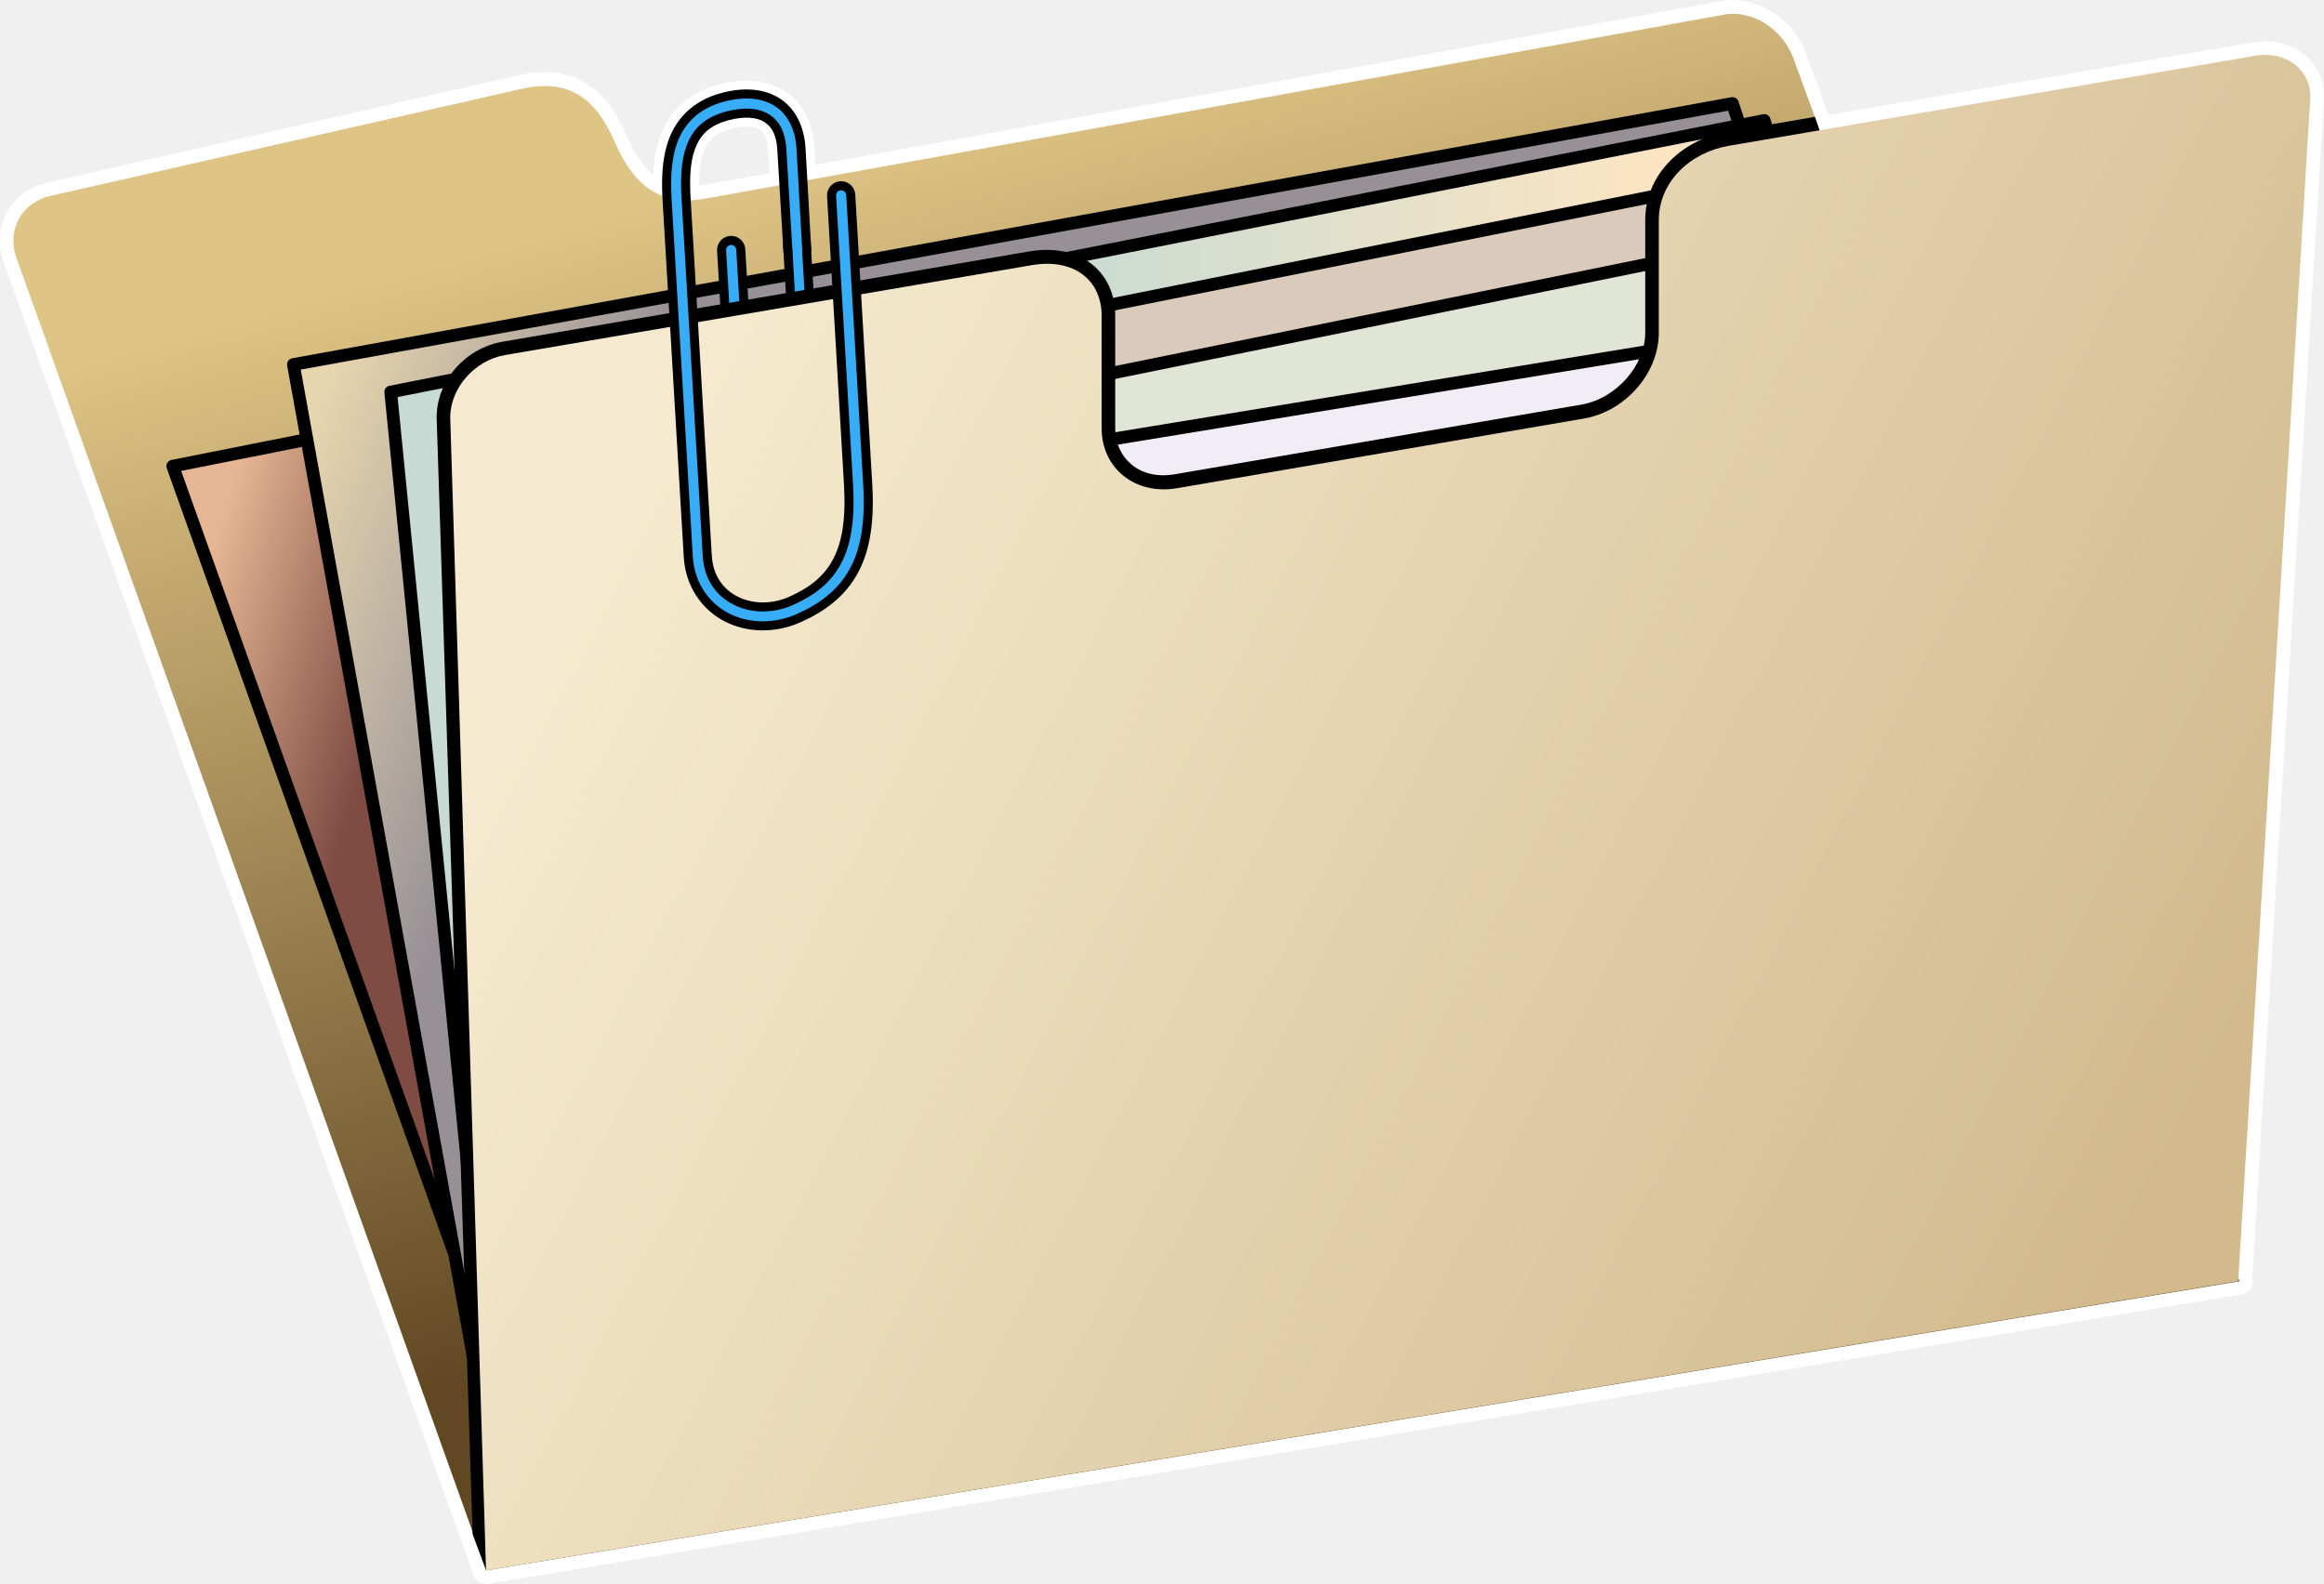
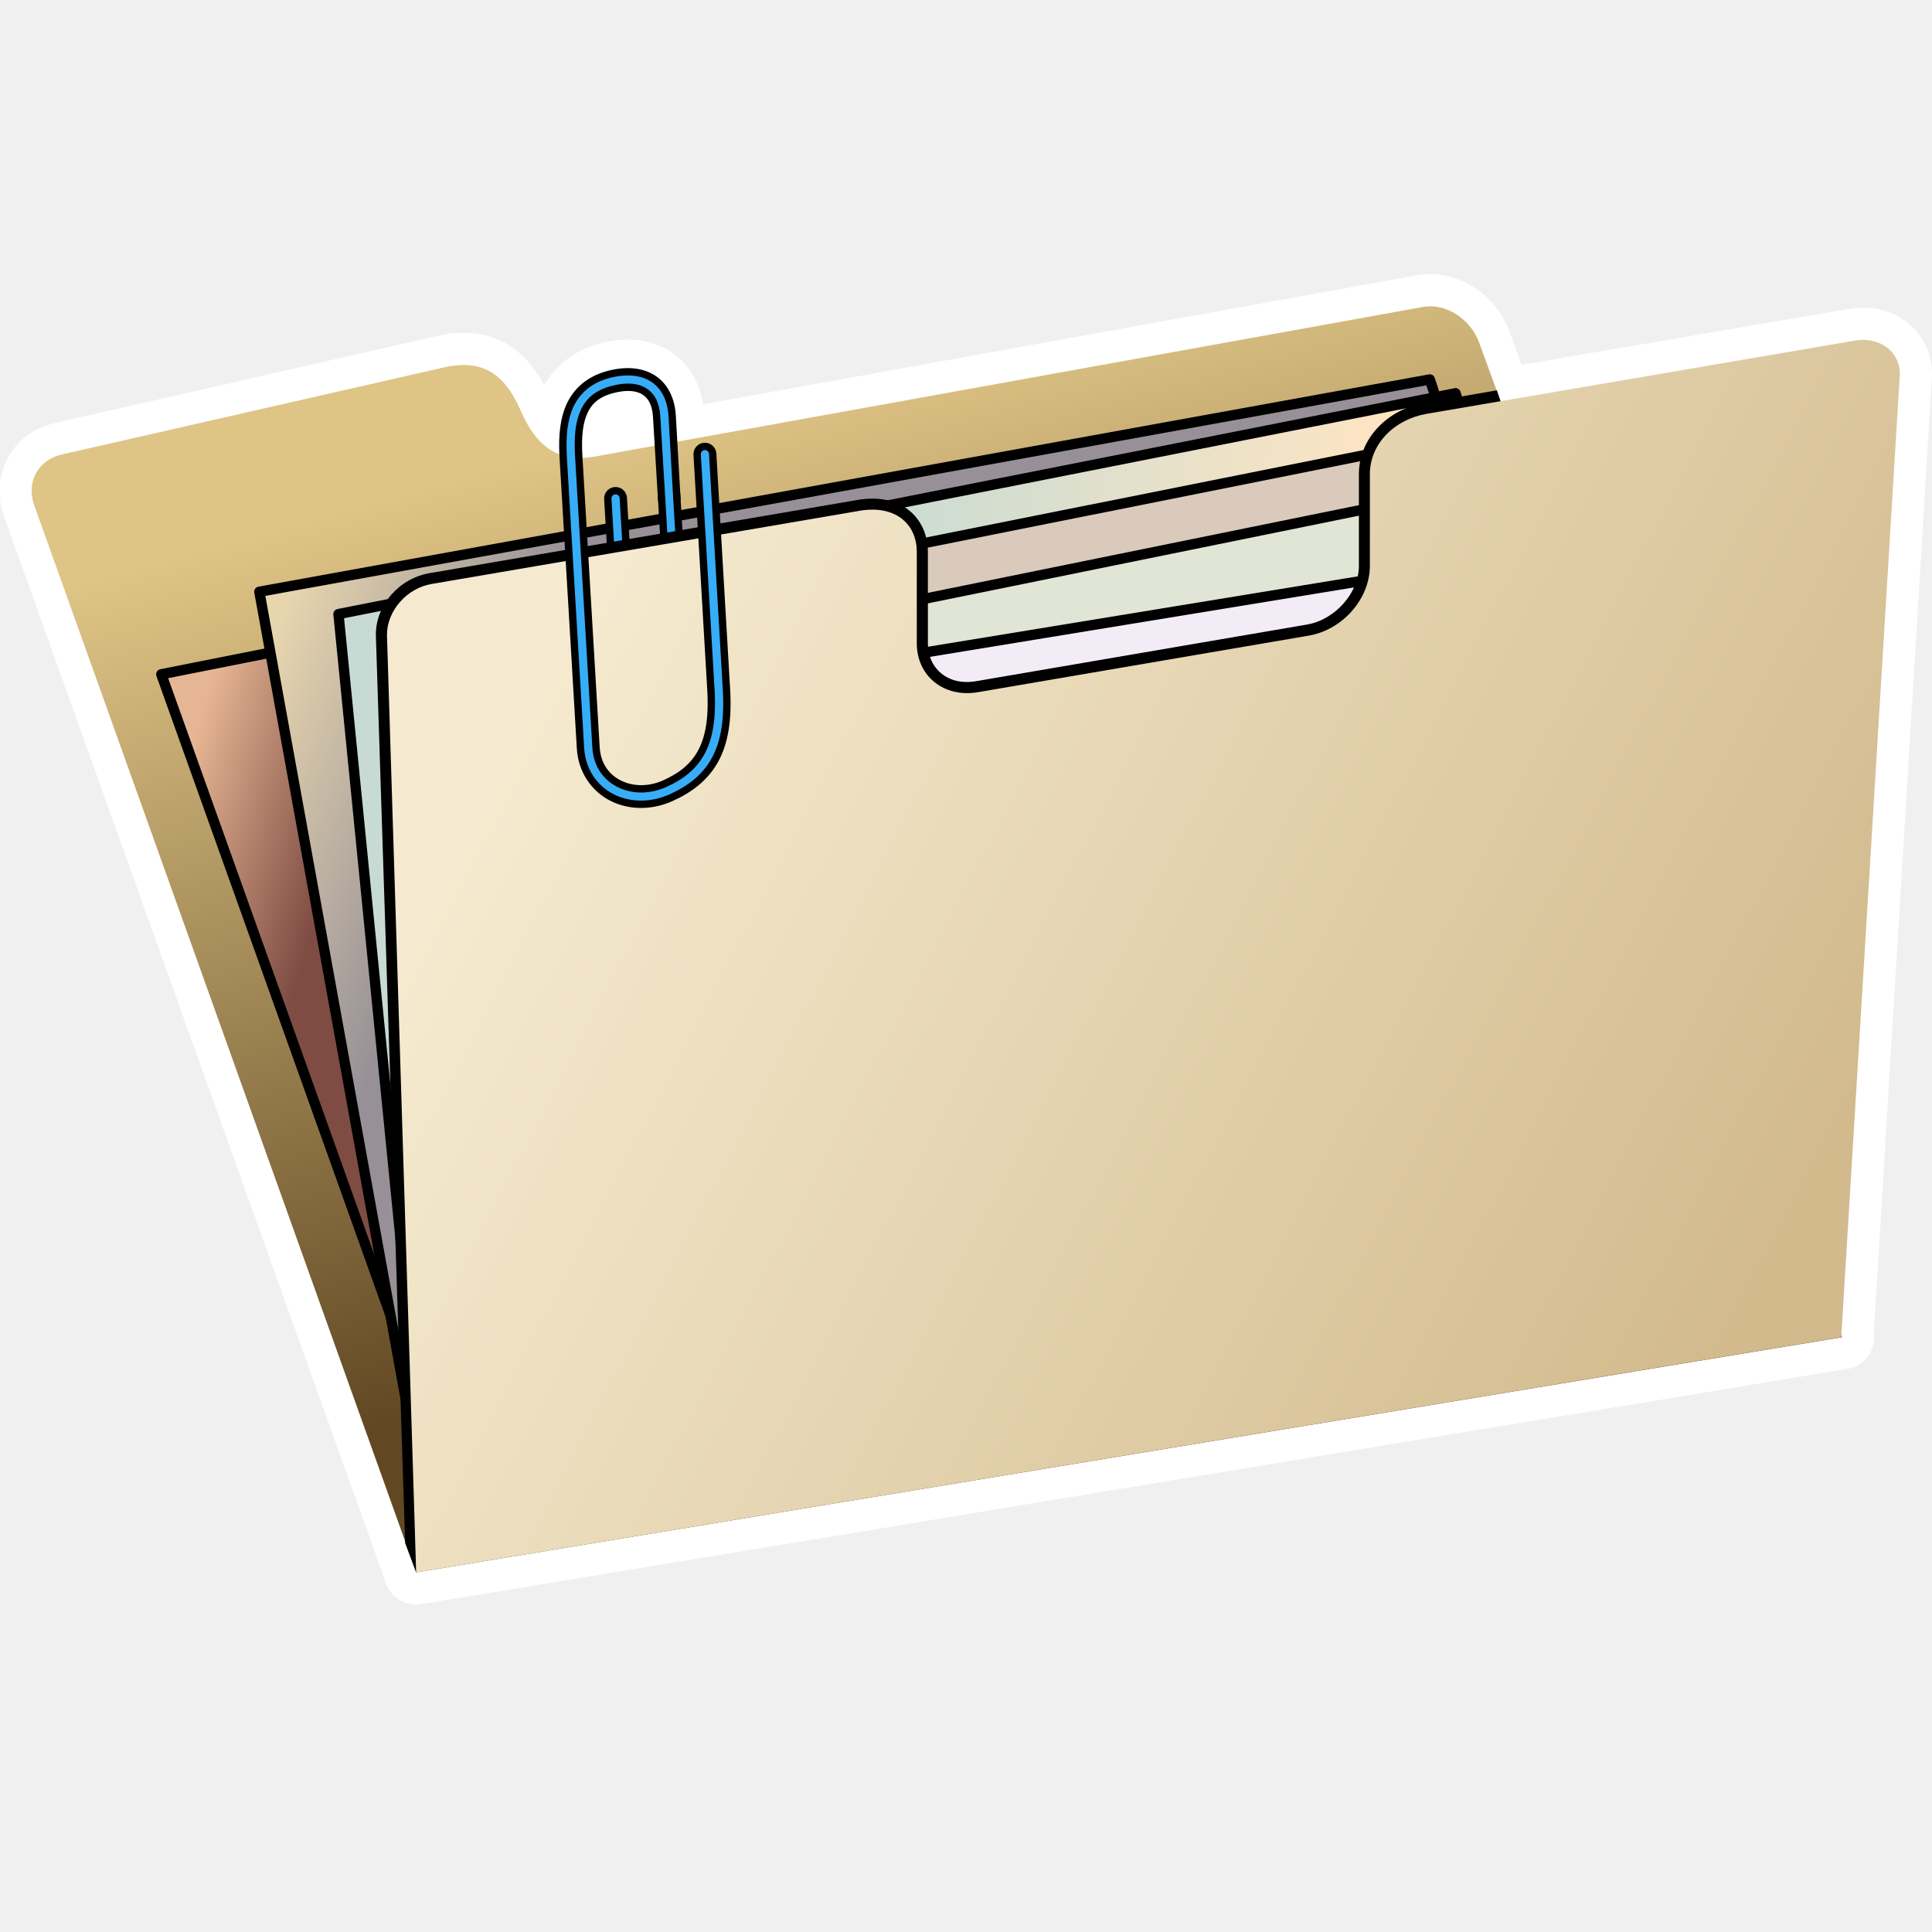
- <svg xmlns="http://www.w3.org/2000/svg" xmlns:xlink="http://www.w3.org/1999/xlink" width="12.847mm" height="8.756mm" viewBox="0 0 12.847 8.756" version="1.1" id="svg1" xml:space="preserve">
+ <svg xmlns="http://www.w3.org/2000/svg" xmlns:xlink="http://www.w3.org/1999/xlink" width="60mm" height="60mm" viewBox="0 0 60 60" version="1.1" id="svg1" xml:space="preserve">
  <defs id="defs1">
    <linearGradient id="linearGradient18">
      <stop style="stop-color:#dec485;stop-opacity:1;" offset="0" id="stop18" />
      <stop style="stop-color:#614823;stop-opacity:1;" offset="1" id="stop19" />
    </linearGradient>
    <linearGradient id="linearGradient16">
      <stop style="stop-color:#f5eacf;stop-opacity:1;" offset="0" id="stop16" />
      <stop style="stop-color:#d2ba8d;stop-opacity:1;" offset="1" id="stop17" />
    </linearGradient>
    <linearGradient id="linearGradient13">
      <stop style="stop-color:#c7dbd4;stop-opacity:1;" offset="0" id="stop13" />
      <stop style="stop-color:#ffe5c2;stop-opacity:1;" offset="1" id="stop14" />
    </linearGradient>
    <linearGradient id="linearGradient11">
      <stop style="stop-color:#e7d5ae;stop-opacity:1;" offset="0" id="stop11" />
      <stop style="stop-color:#979197;stop-opacity:1;" offset="1" id="stop12" />
    </linearGradient>
    <linearGradient id="linearGradient9">
      <stop style="stop-color:#7e4c43;stop-opacity:1;" offset="0" id="stop9" />
      <stop style="stop-color:#e6b694;stop-opacity:1;" offset="1" id="stop10" />
    </linearGradient>
    <clipPath clipPathUnits="userSpaceOnUse" id="clipPath6">
      <path id="path6" style="display:block;fill-rule:evenodd;stroke-width:1;stroke-linecap:round;stroke-linejoin:round" d="m 96.973,78.008 -0.957,0.699 -1.211,1.678 -7.088,7.088 c -1.404,-1.371 -3.952,-3.931 -3.952,-3.931 -1.09,-1.09 -1.295,-2.016 -1.414,-2.836 -0.06,-0.41 -0.095,-0.795 -0.211,-1.156 -0.116,-0.361 -0.321,-0.694 -0.701,-0.973 -0.552,-0.403 -1.4,-0.54 -2.131,-0.561 -0.365,-0.01 -0.7,0.011 -0.957,0.051 -0.128,0.02 -0.236,0.043 -0.324,0.074 -0.044,0.016 -0.085,0.033 -0.121,0.057 -0.037,0.024 -0.077,0.055 -0.1,0.119 -0.024,0.066 -0.019,0.144 0.006,0.203 0.025,0.059 0.063,0.105 0.107,0.148 0.089,0.087 0.209,0.166 0.359,0.254 0.297,0.175 0.712,0.384 1.176,0.658 0.475,0.34 0.72,1.028 0.322,1.682 -0.229,0.377 -0.436,0.604 -0.662,0.738 -0.219,0.129 -0.474,0.175 -0.816,0.172 -0.456,-0.273 -0.883,-0.56 -1.228,-0.758 -0.179,-0.103 -0.337,-0.182 -0.479,-0.226 -0.071,-0.022 -0.139,-0.036 -0.209,-0.033 -0.071,0.003 -0.149,0.029 -0.205,0.086 -0.08,0.08 -0.08,0.176 -0.072,0.262 0.009,0.086 0.033,0.18 0.07,0.283 0.074,0.206 0.197,0.452 0.349,0.713 0.305,0.521 0.725,1.085 1.123,1.406 0.743,0.598 1.387,0.509 2.018,0.488 0.631,-0.021 1.278,0.014 2.248,0.848 1.6,1.375 2.776,2.588 4.129,3.905 l -0.278,0.278 -0.431,-0.434 c -0.371,-0.371 -0.929,-0.287 -1.223,0.006 -0.314,0.314 -0.459,0.682 -0.596,1.027 -0.137,0.345 -0.267,0.666 -0.529,0.928 -0.842,0.842 -2.338,1.381 -3.389,2.431 -0.388,0.388 -0.717,0.893 -1.123,1.299 -0.461,0.461 -1.144,0.625 -1.644,1.125 -0.368,0.368 -0.411,0.899 -0.291,1.393 0.12,0.494 0.4,0.97 0.727,1.297 0.327,0.327 0.801,0.606 1.294,0.727 0.431,0.105 0.862,-0.003 1.217,-0.256 l 0.07,0.068 0.105,-0.105 c 0.5,-0.5 0.666,-1.182 1.127,-1.642 0.406,-0.406 0.909,-0.735 1.297,-1.123 1.051,-1.051 1.591,-2.549 2.433,-3.391 0.262,-0.262 0.581,-0.392 0.926,-0.529 0.345,-0.137 0.716,-0.282 1.029,-0.596 0.293,-0.293 0.375,-0.852 0.004,-1.223 l -0.432,-0.431 0.282,-0.282 c 1.708,1.674 4.37,4.354 4.37,4.354 a 0.15,0.15 0 0 0 0.002,0 c 1.09,1.09 1.293,2.016 1.412,2.836 0.06,0.41 0.095,0.796 0.211,1.157 0.116,0.361 0.321,0.697 0.701,0.975 0.552,0.403 1.4,0.538 2.131,0.559 0.365,0.01 0.7,-0.009 0.957,-0.049 0.128,-0.02 0.238,-0.045 0.326,-0.076 0.044,-0.016 0.082,-0.033 0.119,-0.057 0.037,-0.024 0.079,-0.056 0.102,-0.119 0.024,-0.066 0.017,-0.144 -0.008,-0.203 -0.025,-0.059 -0.062,-0.105 -0.107,-0.148 -0.089,-0.087 -0.21,-0.165 -0.36,-0.254 -0.296,-0.175 -0.712,-0.383 -1.176,-0.656 l -0.002,-0.002 c -0.473,-0.341 -0.717,-1.028 -0.32,-1.682 0.229,-0.377 0.436,-0.605 0.662,-0.738 0.218,-0.129 0.474,-0.174 0.814,-0.172 0.457,0.274 0.887,0.559 1.232,0.758 0.179,0.103 0.335,0.182 0.477,0.226 0.071,0.022 0.138,0.037 0.209,0.034 0.071,-0.003 0.149,-0.03 0.205,-0.086 0.08,-0.08 0.081,-0.175 0.072,-0.261 -0.009,-0.086 -0.033,-0.178 -0.07,-0.281 -0.074,-0.206 -0.197,-0.455 -0.35,-0.715 C 97.923,94.59 97.504,94.026 97.106,93.705 96.363,93.107 95.719,93.196 95.088,93.217 94.457,93.237 93.81,93.203 92.84,92.369 91.345,91.085 89.804,89.525 88.292,88.04 l 7.083,-7.084 1.678,-1.211 0.699,-0.955 z m -17.676,0.311 c 0.697,0.02 1.508,0.169 1.963,0.502 0.331,0.242 0.492,0.507 0.594,0.824 0.102,0.317 0.138,0.687 0.199,1.106 0.122,0.838 0.36,1.868 1.498,3.006 0,0 2.545,2.554 3.953,3.929 l -1.251,1.251 c -1.351,-1.315 -2.534,-2.535 -4.146,-3.92 -1.02,-0.876 -1.799,-0.943 -2.453,-0.922 -0.654,0.022 -1.151,0.117 -1.821,-0.422 -0.342,-0.275 -0.759,-0.825 -1.051,-1.322 -0.146,-0.249 -0.262,-0.486 -0.326,-0.664 -0.032,-0.089 -0.05,-0.165 -0.055,-0.211 -9.9e-4,-0.01 -2.78e-4,-0.01 0,-0.016 -0.002,1.9e-5 -0.006,-0.002 -0.008,-0.002 -0.018,7.94e-4 -0.011,0.001 -0.008,-0.002 0.021,-0.021 0.017,-0.018 0.015,0.004 0.02,-2.49e-4 0.053,0.002 0.099,0.016 0.1,0.031 0.246,0.103 0.417,0.201 0.341,0.196 0.786,0.496 1.271,0.783 a 0.15,0.15 0 0 0 0.074,0.02 c 0.392,0.007 0.716,-0.048 1.002,-0.217 0.286,-0.169 0.523,-0.442 0.765,-0.842 0.476,-0.783 0.191,-1.656 -0.403,-2.082 a 0.15,0.15 0 0 0 -0.011,-0.008 c -0.48,-0.284 -0.904,-0.497 -1.188,-0.664 -0.142,-0.084 -0.247,-0.158 -0.301,-0.211 -0.012,-0.012 -0.011,-0.015 -0.018,-0.024 0.006,-0.002 0.006,-0.003 0.013,-0.006 0.059,-0.021 0.154,-0.044 0.27,-0.063 0.232,-0.036 0.554,-0.055 0.902,-0.045 z m 17.644,0.084 0.416,0.416 -0.519,0.711 -1.658,1.197 -7.102,7.103 c -0.049,-0.048 -0.099,-0.098 -0.148,-0.146 l 7.104,-7.103 1.197,-1.658 z m -9.224,9.493 c 0.049,0.048 0.1,0.098 0.149,0.146 l -1.25,1.25 c -0.045,-0.044 -0.105,-0.104 -0.149,-0.146 z m 0.362,0.356 c 1.511,1.484 3.056,3.049 4.565,4.345 1.02,0.876 1.799,0.941 2.453,0.92 0.654,-0.022 1.151,-0.117 1.821,0.422 0.342,0.275 0.759,0.825 1.051,1.322 0.146,0.249 0.262,0.487 0.326,0.666 0.032,0.089 0.05,0.163 0.055,0.209 0.001,0.011 3.97e-4,0.012 0,0.018 0.002,-10e-7 0.006,0.002 0.008,0.002 0.018,-8.73e-4 0.012,-0.003 0.008,0 -0.02,0.02 -0.017,0.017 -0.016,-0.002 -0.02,1.3e-5 -0.053,-0.004 -0.099,-0.018 -0.1,-0.031 -0.245,-0.104 -0.416,-0.202 -0.341,-0.196 -0.787,-0.493 -1.272,-0.781 a 0.15,0.15 0 0 0 -0.074,-0.022 c -0.392,-0.007 -0.716,0.05 -1.001,0.219 -0.286,0.169 -0.523,0.441 -0.766,0.84 -0.476,0.783 -0.191,1.656 0.403,2.082 a 0.15,0.15 0 0 0 0.011,0.008 c 0.48,0.284 0.904,0.498 1.188,0.666 0.142,0.084 0.247,0.157 0.301,0.209 0.012,0.012 0.011,0.015 0.018,0.023 -0.006,0.002 -0.006,0.004 -0.013,0.006 -0.059,0.021 -0.154,0.044 -0.27,0.063 -0.232,0.036 -0.554,0.056 -0.902,0.047 -0.697,-0.02 -1.508,-0.169 -1.963,-0.502 -0.331,-0.242 -0.492,-0.507 -0.594,-0.824 -0.102,-0.317 -0.138,-0.688 -0.199,-1.107 -0.122,-0.838 -0.36,-1.866 -1.498,-3.004 0,0 -2.659,-2.678 -4.371,-4.356 z m -3.384,0.797 c 0.147,-0.01 0.303,0.033 0.426,0.156 l 0.642,0.644 0.492,-0.492 c 0.044,0.042 0.103,0.102 0.149,0.146 l -0.492,0.492 0.643,0.644 c 0.245,0.245 0.171,0.624 -0.004,0.799 -0.263,0.263 -0.583,0.392 -0.928,0.529 -0.345,0.137 -0.714,0.281 -1.027,0.594 -0.919,0.919 -1.449,2.406 -2.433,3.39 -0.355,0.355 -0.862,0.688 -1.297,1.123 -0.534,0.534 -0.706,1.222 -1.127,1.642 -0.275,0.275 -0.678,0.32 -1.109,0.215 -0.431,-0.105 -0.871,-0.366 -1.154,-0.649 -0.283,-0.283 -0.541,-0.723 -0.646,-1.154 -0.105,-0.431 -0.063,-0.834 0.213,-1.109 0.421,-0.421 1.108,-0.593 1.642,-1.127 0.435,-0.435 0.768,-0.942 1.123,-1.297 0.984,-0.984 2.472,-1.515 3.39,-2.433 0.313,-0.313 0.459,-0.682 0.596,-1.027 0.137,-0.345 0.267,-0.665 0.529,-0.928 0.088,-0.088 0.226,-0.15 0.373,-0.16 z" />
    </clipPath>
-     <linearGradient xlink:href="#linearGradient9" id="linearGradient10" x1="83.069" y1="82.692" x2="81.971" y2="82.368" gradientUnits="userSpaceOnUse" />
-     <linearGradient xlink:href="#linearGradient11" id="linearGradient12" x1="82.448" y1="81.928" x2="84.007" y2="82.524" gradientUnits="userSpaceOnUse" />
-     <linearGradient xlink:href="#linearGradient13" id="linearGradient14" x1="86.447" y1="80.899" x2="90.087" y2="80.946" gradientUnits="userSpaceOnUse" />
-     <linearGradient xlink:href="#linearGradient16" id="linearGradient17" x1="84.368" y1="82.132" x2="92.546" y2="86.389" gradientUnits="userSpaceOnUse" />
-     <linearGradient xlink:href="#linearGradient18" id="linearGradient19" x1="82.081" y1="81.294" x2="83.699" y2="87.152" gradientUnits="userSpaceOnUse" />
+     <linearGradient xlink:href="#linearGradient9" id="linearGradient10" x1="83.069" y1="82.692" x2="81.971" y2="82.368" gradientUnits="userSpaceOnUse" gradientTransform="matrix(4.569077,0,0,4.569077,-287.5773,-275.0728)" />
+     <linearGradient xlink:href="#linearGradient11" id="linearGradient12" x1="82.448" y1="81.928" x2="84.007" y2="82.524" gradientUnits="userSpaceOnUse" gradientTransform="matrix(4.569077,0,0,4.569077,-287.5773,-275.0728)" />
+     <linearGradient xlink:href="#linearGradient13" id="linearGradient14" x1="86.447" y1="80.899" x2="90.087" y2="80.946" gradientUnits="userSpaceOnUse" gradientTransform="matrix(4.569077,0,0,4.569077,-287.5773,-275.0728)" />
+     <linearGradient xlink:href="#linearGradient16" id="linearGradient17" x1="84.368" y1="82.132" x2="92.546" y2="86.389" gradientUnits="userSpaceOnUse" gradientTransform="matrix(4.569077,0,0,4.569077,-287.5773,-275.0728)" />
+     <linearGradient xlink:href="#linearGradient18" id="linearGradient19" x1="82.081" y1="81.294" x2="83.699" y2="87.152" gradientUnits="userSpaceOnUse" gradientTransform="matrix(4.569077,0,0,4.569077,-287.5773,-275.0728)" />
  </defs>
-   <g id="layer1" transform="translate(-80.72118,-79.60505)">
-     <path id="rect9-1-8" style="fill:#dec485;fill-opacity:1;stroke:#ffffff;stroke-width:0.15;stroke-linecap:round;stroke-linejoin:round;stroke-miterlimit:0" d="M 90.31 79.681 C 90.29 79.68 90.271 79.681 90.251 79.685 L 85.159 80.605 L 85.148 80.424 C 85.142 80.311 85.096 80.22 85.015 80.17 C 84.935 80.12 84.83 80.113 84.713 80.145 C 84.566 80.184 84.481 80.278 84.441 80.385 C 84.404 80.486 84.403 80.596 84.408 80.695 C 84.293 80.661 84.197 80.569 84.121 80.394 C 84.001 80.117 83.844 80.05 83.622 80.09 L 81 80.688 C 80.843 80.723 80.755 80.871 80.813 81.032 L 83.408 88.283 L 83.408 88.286 L 83.409 88.286 L 93.1 86.687 L 93.096 86.674 L 93.492 80.154 C 93.502 79.992 93.358 79.884 93.19 79.913 L 90.779 80.325 L 90.634 79.926 C 90.583 79.788 90.449 79.685 90.31 79.681 z M 84.84 80.23 C 84.89 80.229 84.929 80.239 84.959 80.258 C 85.007 80.287 85.038 80.341 85.043 80.43 L 85.055 80.624 L 84.626 80.701 C 84.587 80.708 84.55 80.71 84.514 80.709 L 84.514 80.705 C 84.508 80.607 84.509 80.504 84.539 80.422 C 84.569 80.34 84.622 80.277 84.74 80.246 C 84.777 80.236 84.811 80.231 84.84 80.23 z " transform="translate(1.6666669e-7)" />
-     <path id="rect9-1" style="fill:url(#linearGradient19);fill-opacity:1;stroke:none;stroke-width:0.15;stroke-linecap:round;stroke-linejoin:round;stroke-miterlimit:0" d="m 81,80.688 c -0.156,0.036 -0.245,0.184 -0.187,0.345 l 2.597,7.253 9.691,-1.598 -2.466,-6.761 c -0.058,-0.158 -0.225,-0.27 -0.383,-0.241 l -5.625,1.016 c -0.217,0.039 -0.385,-0.03 -0.505,-0.307 -0.12,-0.277 -0.277,-0.344 -0.499,-0.303 z" transform="translate(1.6666669e-7)" />
+   <g id="layer1" transform="translate(-80.59844,-79.48034)">
+     <path id="rect9-1-8" style="fill:#dec485;fill-opacity:1;stroke:#ffffff;stroke-width:2;stroke-linecap:round;stroke-linejoin:round;stroke-miterlimit:0;stroke-dasharray:none" d="m 125.057,88.994 c -0.09,-0.003 -0.181,0.003 -0.272,0.019 l -23.267,4.205 -0.047,-0.829 c -0.03,-0.513 -0.241,-0.931 -0.607,-1.159 -0.366,-0.228 -0.849,-0.259 -1.384,-0.116 -0.669,0.179 -1.06,0.609 -1.24,1.098 -0.169,0.461 -0.176,0.967 -0.153,1.417 C 97.563,93.473 97.127,93.055 96.778,92.252 96.228,90.986 95.513,90.681 94.497,90.866 l -11.98,2.729 c -0.715,0.163 -1.118,0.839 -0.855,1.575 l 11.86,33.127 v 0.014 h 0.005 l 44.278,-7.303 -0.021,-0.061 1.813,-29.788 c 0.045,-0.741 -0.616,-1.236 -1.381,-1.105 l -11.017,1.884 -0.663,-1.82 c -0.231,-0.633 -0.845,-1.104 -1.478,-1.124 z m -24.993,2.512 c 0.226,-0.006 0.407,0.04 0.543,0.125 0.218,0.136 0.359,0.382 0.383,0.786 l 0.054,0.885 -1.957,0.354 c -0.18,0.032 -0.349,0.041 -0.515,0.038 v -0.019 c -0.027,-0.448 -0.022,-0.919 0.116,-1.294 0.138,-0.375 0.38,-0.661 0.918,-0.805 0.169,-0.045 0.322,-0.067 0.458,-0.071 z" />
+     <path id="rect9-1" style="fill:url(#linearGradient19);fill-opacity:1;stroke:none;stroke-width:0.685;stroke-linecap:round;stroke-linejoin:round;stroke-miterlimit:0" d="m 82.517,93.595 c -0.715,0.163 -1.12,0.839 -0.856,1.576 l 11.865,33.141 44.277,-7.302 -11.269,-30.893 c -0.264,-0.723 -1.027,-1.234 -1.749,-1.103 L 99.087,93.656 C 98.095,93.835 97.328,93.518 96.778,92.252 96.228,90.986 95.514,90.682 94.497,90.866 Z" />
    <g id="path2" style="opacity:1">
      <g id="g2">
        <g id="path3" style="opacity:1" />
      </g>
    </g>
-     <path id="rect9-2-2" style="fill:url(#linearGradient10);stroke:#000000;stroke-width:0.07;stroke-linecap:round;stroke-linejoin:round;stroke-miterlimit:0;stroke-dasharray:none;stroke-opacity:1" d="m 81.676,82.182 2.058,5.753 8.95,-1.377 -2.456,-6.077 z" />
-     <path id="rect9-2-2-5" style="fill:url(#linearGradient12);stroke:#000000;stroke-width:0.07;stroke-linecap:round;stroke-linejoin:round;stroke-miterlimit:0;stroke-dasharray:none;stroke-opacity:1" d="m 82.343,81.62 1.157,6.385 8.95,-1.377 -2.152,-6.451 z" />
-     <path id="rect9-2-2-5-0" style="fill:url(#linearGradient14);stroke:#000000;stroke-width:0.07;stroke-linecap:round;stroke-linejoin:round;stroke-miterlimit:0;stroke-dasharray:none;stroke-opacity:1" d="m 82.881,81.772 0.619,6.233 8.95,-1.377 -1.976,-6.357 z" />
-     <path id="rect9-2-2-5-0-4" style="fill:#d9cabb;fill-opacity:1;stroke:#000000;stroke-width:0.07;stroke-linecap:round;stroke-linejoin:round;stroke-miterlimit:0;stroke-dasharray:none;stroke-opacity:1" d="m 83.454,81.971 0.046,6.034 8.95,-1.377 -1.777,-6.1 z" />
-     <path id="rect9-2-2-5-0-4-6" style="fill:#e0e5d6;fill-opacity:1;stroke:#000000;stroke-width:0.07;stroke-linecap:round;stroke-linejoin:round;stroke-miterlimit:0;stroke-dasharray:none;stroke-opacity:1" d="m 83.594,82.334 -0.094,5.671 8.95,-1.377 -1.707,-5.749 z" />
-     <path id="rect9-2" style="fill:#f2ecf7;fill-opacity:1;stroke:#000000;stroke-width:0.07;stroke-linecap:round;stroke-linejoin:round;stroke-miterlimit:0;stroke-dasharray:none;stroke-opacity:1" d="m 83.748,82.544 0.082,5.473 8.879,-1.447 0.561,-5.586 z" />
-     <path style="fill:#37adf7;stroke:#000000;stroke-width:0.05;stroke-linecap:round;stroke-linejoin:round;stroke-miterlimit:0;stroke-dasharray:none;stroke-opacity:1" d="m 85.075,80.958 0.081,1.395 c 0.005,0.083 -0.061,0.19 -0.135,0.223 -0.037,0.016 -0.062,0.013 -0.08,0.002 -0.018,-0.011 -0.033,-0.031 -0.035,-0.072 l -0.09,-1.523 c -0.002,-0.028 -0.026,-0.05 -0.055,-0.049 -0.029,0.001 -0.052,0.026 -0.051,0.055 l 0.09,1.523 c 0.004,0.067 0.035,0.125 0.086,0.156 0.051,0.031 0.116,0.033 0.178,0.006 0.123,-0.055 0.205,-0.191 0.197,-0.326 l -0.083,-1.396" id="path15" />
-     <path style="stroke-linejoin:round;stroke-miterlimit:0" d="m 90.754,80.251 -0.489,0.084 c -0.245,0.042 -0.449,0.234 -0.449,0.486 v 0.623 c -10e-7,0.182 -0.161,0.365 -0.354,0.398 l -2.248,0.385 c -0.096,0.016 -0.177,-0.005 -0.234,-0.051 -0.057,-0.046 -0.094,-0.116 -0.094,-0.207 v -0.621 c 10e-7,-0.116 -0.048,-0.222 -0.135,-0.287 -0.087,-0.065 -0.207,-0.089 -0.34,-0.066 L 83.5,81.494 c -0.205,0.035 -0.365,0.214 -0.365,0.418 -9e-6,6.67e-4 -9e-6,0.001 0,0.002 l 0.199,6.173 0.075,0.201 -0.124,-6.377 c 8.82e-4,-0.12 0.111,-0.245 0.24,-0.268 l 2.912,-0.498 c 0.103,-0.018 0.177,0.001 0.225,0.037 0.048,0.036 0.074,0.091 0.074,0.168 v 0.621 c 0,0.132 0.058,0.25 0.15,0.324 0.093,0.074 0.22,0.105 0.354,0.082 l 2.248,-0.385 c 0.268,-0.046 0.479,-0.282 0.479,-0.547 v -0.623 c 10e-7,-0.172 0.138,-0.306 0.324,-0.338 l 0.512,-0.089 z" id="rect9-5" />
-     <path id="rect9" style="opacity:1;fill:url(#linearGradient17);stroke:none;stroke-width:0.15;stroke-linecap:round;stroke-linejoin:round;stroke-miterlimit:0;stroke-opacity:1" d="m 83.512,81.568 c -0.167,0.029 -0.302,0.182 -0.302,0.345 l 0.198,6.373 9.686,-1.599 0.398,-6.533 c 0.01,-0.162 -0.135,-0.27 -0.302,-0.241 l -2.912,0.498 c -0.215,0.037 -0.387,0.2 -0.387,0.412 l 10e-7,0.622 c -10e-7,0.223 -0.185,0.435 -0.415,0.474 l -2.249,0.385 c -0.23,0.039 -0.416,-0.109 -0.416,-0.332 l -10e-7,-0.622 c 2e-6,-0.194 -0.151,-0.32 -0.387,-0.279 z" />
+     <path id="rect9-2-2" style="fill:url(#linearGradient10);stroke:#000000;stroke-width:0.32;stroke-linecap:round;stroke-linejoin:round;stroke-miterlimit:0;stroke-dasharray:none;stroke-opacity:1" d="m 85.607,100.421 9.401,26.287 40.891,-6.289 -11.22,-27.765 z" />
+     <path id="rect9-2-2-5" style="fill:url(#linearGradient12);stroke:#000000;stroke-width:0.32;stroke-linecap:round;stroke-linejoin:round;stroke-miterlimit:0;stroke-dasharray:none;stroke-opacity:1" d="m 88.653,97.857 5.288,29.172 40.891,-6.289 -9.83,-29.475 z" />
+     <path id="rect9-2-2-5-0" style="fill:url(#linearGradient14);stroke:#000000;stroke-width:0.32;stroke-linecap:round;stroke-linejoin:round;stroke-miterlimit:0;stroke-dasharray:none;stroke-opacity:1" d="m 91.11,98.551 2.83,28.478 40.891,-6.289 -9.029,-29.047 z" />
+     <path id="rect9-2-2-5-0-4" style="fill:#d9cabb;fill-opacity:1;stroke:#000000;stroke-width:0.32;stroke-linecap:round;stroke-linejoin:round;stroke-miterlimit:0;stroke-dasharray:none;stroke-opacity:1" d="m 93.728,99.459 0.212,27.57 40.891,-6.289 -8.121,-27.872 z" />
+     <path id="rect9-2-2-5-0-4-6" style="fill:#e0e5d6;fill-opacity:1;stroke:#000000;stroke-width:0.32;stroke-linecap:round;stroke-linejoin:round;stroke-miterlimit:0;stroke-dasharray:none;stroke-opacity:1" d="m 94.369,101.116 -0.429,25.913 40.891,-6.289 -7.8,-26.269 z" />
+     <path id="rect9-2" style="fill:#f2ecf7;fill-opacity:1;stroke:#000000;stroke-width:0.32;stroke-linecap:round;stroke-linejoin:round;stroke-miterlimit:0;stroke-dasharray:none;stroke-opacity:1" d="m 95.074,102.077 0.372,25.005 40.571,-6.61 2.564,-25.521 z" />
+     <path style="fill:#37adf7;stroke:#000000;stroke-width:0.228;stroke-linecap:round;stroke-linejoin:round;stroke-miterlimit:0;stroke-dasharray:none;stroke-opacity:1" d="m 101.138,94.831 0.371,6.376 c 0.022,0.377 -0.278,0.867 -0.616,1.017 -0.169,0.075 -0.285,0.059 -0.366,0.009 -0.081,-0.05 -0.149,-0.142 -0.161,-0.33 l -0.41,-6.961 c -0.01,-0.13 -0.12,-0.228 -0.25,-0.223 -0.133,0.005 -0.237,0.117 -0.232,0.25 l 0.41,6.961 c 0.018,0.308 0.161,0.57 0.393,0.714 0.232,0.144 0.531,0.152 0.812,0.027 0.561,-0.25 0.938,-0.874 0.901,-1.49 l -0.38,-6.376" id="path15" />
+     <path style="stroke-width:4.569;stroke-linejoin:round;stroke-miterlimit:0" d="m 127.085,91.602 -2.232,0.386 c -1.12,0.192 -2.053,1.068 -2.053,2.222 v 2.847 c -1e-5,0.831 -0.734,1.67 -1.615,1.82 l -10.271,1.758 c -0.441,0.075 -0.809,-0.022 -1.071,-0.232 -0.262,-0.209 -0.428,-0.531 -0.428,-0.946 v -2.838 c 0,-0.532 -0.219,-1.013 -0.616,-1.312 -0.396,-0.299 -0.944,-0.408 -1.553,-0.303 l -13.306,2.276 c -0.936,0.16 -1.669,0.978 -1.669,1.91 -4.1e-5,0.003 -4.1e-5,0.006 0,0.009 l 0.91,28.203 0.342,0.917 -0.566,-29.138 c 0.004,-0.55 0.506,-1.121 1.098,-1.223 l 13.306,-2.276 c 0.468,-0.08 0.808,0.005 1.026,0.17 0.218,0.164 0.339,0.414 0.339,0.767 v 2.838 c 0,0.605 0.263,1.143 0.687,1.481 0.424,0.339 1.004,0.479 1.615,0.375 l 10.271,-1.758 c 1.223,-0.209 2.186,-1.289 2.186,-2.499 v -2.847 c 0,-0.785 0.632,-1.399 1.481,-1.544 l 2.341,-0.405 z" id="rect9-5" />
+     <path id="rect9" style="opacity:1;fill:url(#linearGradient17);stroke:none;stroke-width:0.685;stroke-linecap:round;stroke-linejoin:round;stroke-miterlimit:0;stroke-opacity:1" d="m 93.997,97.617 c -0.765,0.131 -1.381,0.834 -1.381,1.576 l 0.907,29.119 44.257,-7.304 1.816,-29.849 c 0.045,-0.741 -0.616,-1.234 -1.381,-1.103 l -13.306,2.275 c -0.985,0.168 -1.768,0.912 -1.768,1.881 l 1e-5,2.842 c -1e-5,1.02 -0.845,1.986 -1.896,2.166 l -10.276,1.757 c -1.052,0.18 -1.899,-0.497 -1.899,-1.517 v -2.842 c 10e-6,-0.885 -0.691,-1.461 -1.768,-1.276 z" />
    <path id="rect9-1-7" style="fill:#f5eacf;stroke:#ffffff;stroke-width:0.15;stroke-linecap:round;stroke-linejoin:round;stroke-miterlimit:0" d="m 73.872,68.633 c -0.165,0 -0.298,0.133 -0.298,0.298 v 7.209 h 10.126 v -5.814 c 0,-0.165 -0.133,-0.298 -0.298,-0.298 l -5.873,-0.004 c -0.227,-1.39e-4 -0.409,-0.183 -0.409,-0.409 v -0.632 c 0,-0.197 -0.149,-0.351 -0.381,-0.351 z" />
    <path id="rect9-4" style="fill:#f5eacf;stroke:#ffffff;stroke-width:0.15;stroke-linecap:round;stroke-linejoin:round;stroke-miterlimit:0" d="m 78.292,69.304 c -0.165,0 -0.298,0.133 -0.298,0.298 v 6.539 h 10.126 v -6.539 c 0,-0.165 -0.133,-0.298 -0.298,-0.298 h -2.868 c -0.212,0 -0.381,0.135 -0.381,0.351 v 0.632 c 0,0.227 -0.182,0.409 -0.409,0.409 h -2.215 c -0.227,0 -0.409,-0.183 -0.409,-0.409 v -0.632 c 0,-0.197 -0.149,-0.351 -0.381,-0.351 z" />
    <path id="rect14-9" style="fill:none;stroke:#000000;stroke-width:0.3;stroke-linecap:round;stroke-linejoin:round;stroke-miterlimit:0;stroke-dasharray:none" d="m 76.919,78.888 v 4.389 c 0,0.745 -0.6,1.345 -1.345,1.345 -0.745,0 -1.345,-0.6 -1.345,-1.345 V 77.87 c 0,-0.551 0.41,-0.994 1.027,-0.994 0.617,0 0.895,0.443 0.895,0.994 v 1.493 l 10e-7,3.78 c 0,0.298 -0.24,0.538 -0.538,0.538 -0.298,0 -0.538,-0.24 -0.538,-0.538 v -4.174" />
-     <path style="fill:#37adf7;stroke:#000000;stroke-width:0.05;stroke-linecap:round;stroke-linejoin:round;stroke-miterlimit:0;stroke-dasharray:none;stroke-opacity:1" d="m 85.181,80.988 -0.032,-0.565 c -0.007,-0.112 -0.053,-0.204 -0.133,-0.254 -0.08,-0.05 -0.186,-0.057 -0.303,-0.025 v 5e-5 c -0.146,0.039 -0.232,0.133 -0.271,0.24 -0.039,0.107 -0.039,0.225 -0.033,0.328 l 0.117,1.971 c 0.009,0.153 0.094,0.273 0.211,0.334 0.117,0.061 0.266,0.065 0.402,0.004 0.13,-0.058 0.235,-0.138 0.301,-0.258 0.066,-0.12 0.09,-0.274 0.078,-0.48 l -0.094,-1.602 c -0.002,-0.029 -0.027,-0.051 -0.057,-0.049 -0.028,0.002 -0.05,0.026 -0.049,0.055 l 0.094,1.602 c 0.011,0.194 -0.013,0.327 -0.066,0.424 -0.053,0.097 -0.134,0.161 -0.25,0.213 -0.109,0.049 -0.224,0.043 -0.311,-0.002 -0.087,-0.045 -0.147,-0.128 -0.154,-0.246 l -0.117,-1.973 c -0.006,-0.098 -0.005,-0.201 0.025,-0.283 0.03,-0.082 0.083,-0.144 0.201,-0.176 0.098,-0.026 0.171,-0.018 0.219,0.012 0.048,0.03 0.079,0.083 0.084,0.172 l 0.034,0.565" id="rect14-9-1" />
+     <path style="fill:#37adf7;stroke:#000000;stroke-width:0.228;stroke-linecap:round;stroke-linejoin:round;stroke-miterlimit:0;stroke-dasharray:none;stroke-opacity:1" d="m 101.62,94.969 -0.147,-2.58 c -0.03,-0.513 -0.241,-0.932 -0.607,-1.16 -0.366,-0.228 -0.849,-0.259 -1.383,-0.116 v 2.28e-4 c -0.669,0.179 -1.061,0.609 -1.24,1.098 -0.179,0.488 -0.179,1.03 -0.152,1.499 l 0.535,9.004 c 0.041,0.7 0.429,1.248 0.964,1.526 0.535,0.278 1.213,0.296 1.838,0.018 0.592,-0.264 1.073,-0.629 1.374,-1.178 0.301,-0.548 0.413,-1.253 0.357,-2.195 l -0.428,-7.318 c -0.01,-0.133 -0.126,-0.233 -0.259,-0.223 -0.13,0.01 -0.228,0.12 -0.223,0.25 l 0.428,7.318 c 0.052,0.888 -0.061,1.495 -0.303,1.937 -0.242,0.441 -0.611,0.736 -1.142,0.973 -0.499,0.222 -1.022,0.197 -1.419,-0.009 -0.397,-0.206 -0.673,-0.583 -0.705,-1.124 l -0.535,-9.013 c -0.027,-0.448 -0.021,-0.919 0.116,-1.294 0.138,-0.375 0.381,-0.659 0.919,-0.803 0.45,-0.12 0.781,-0.082 0.999,0.054 0.218,0.136 0.36,0.381 0.384,0.785 l 0.156,2.58" id="rect14-9-1" />
  </g>
</svg>
